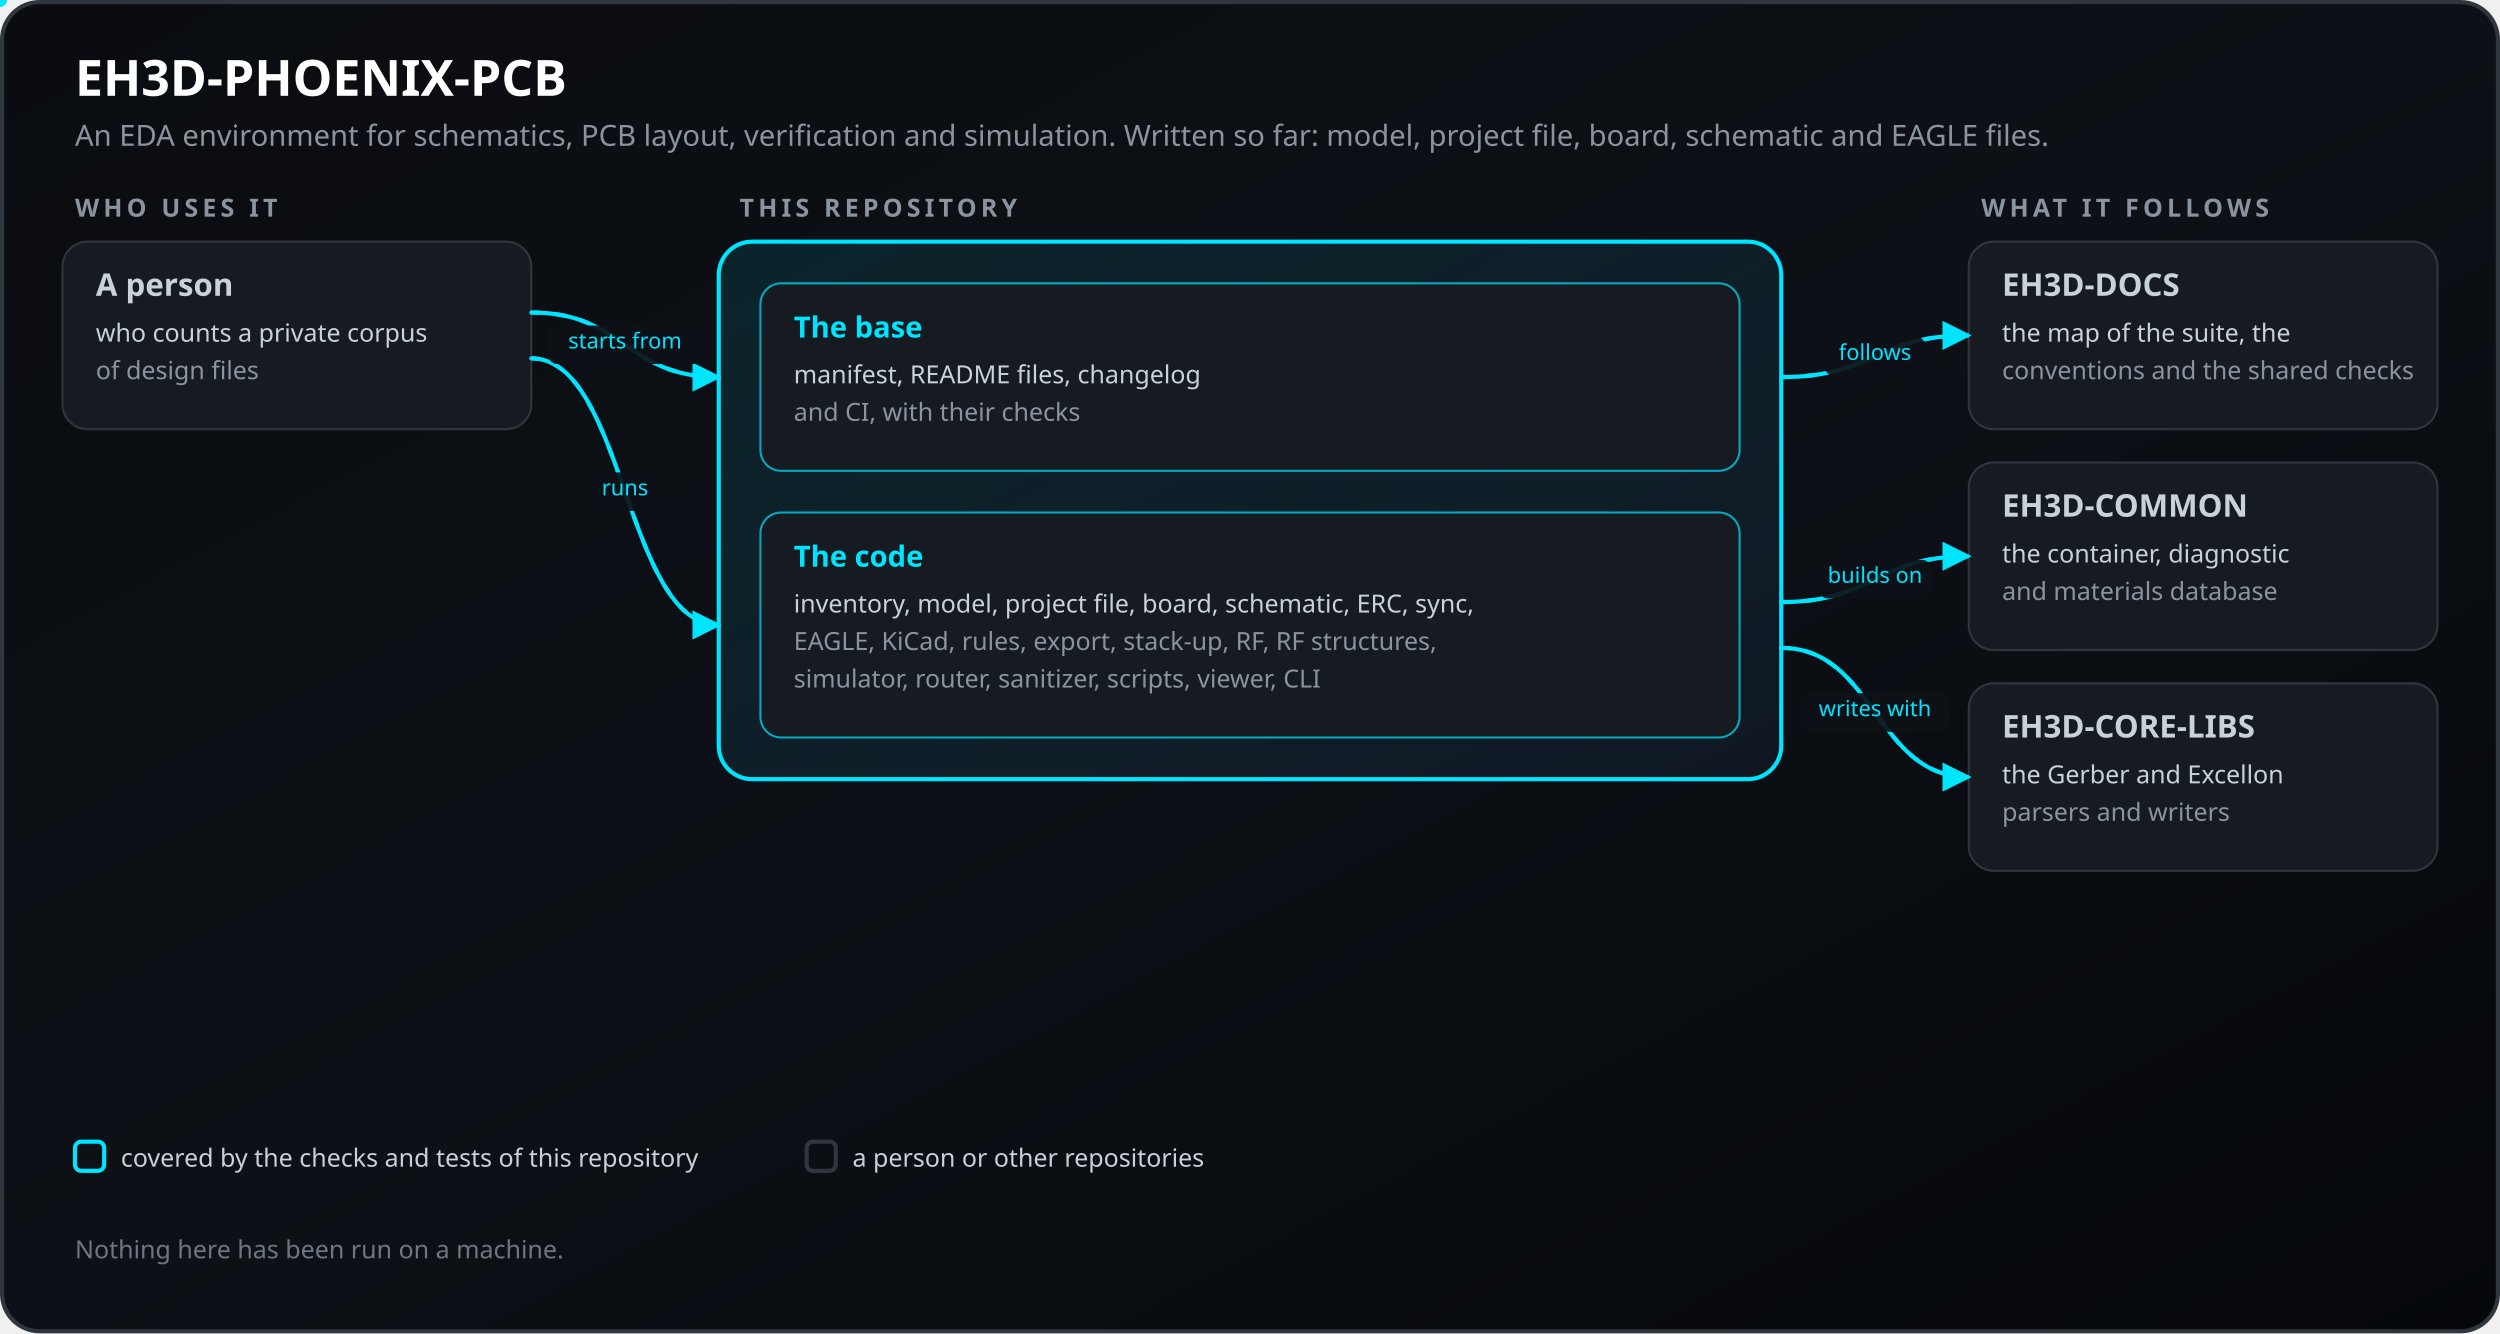
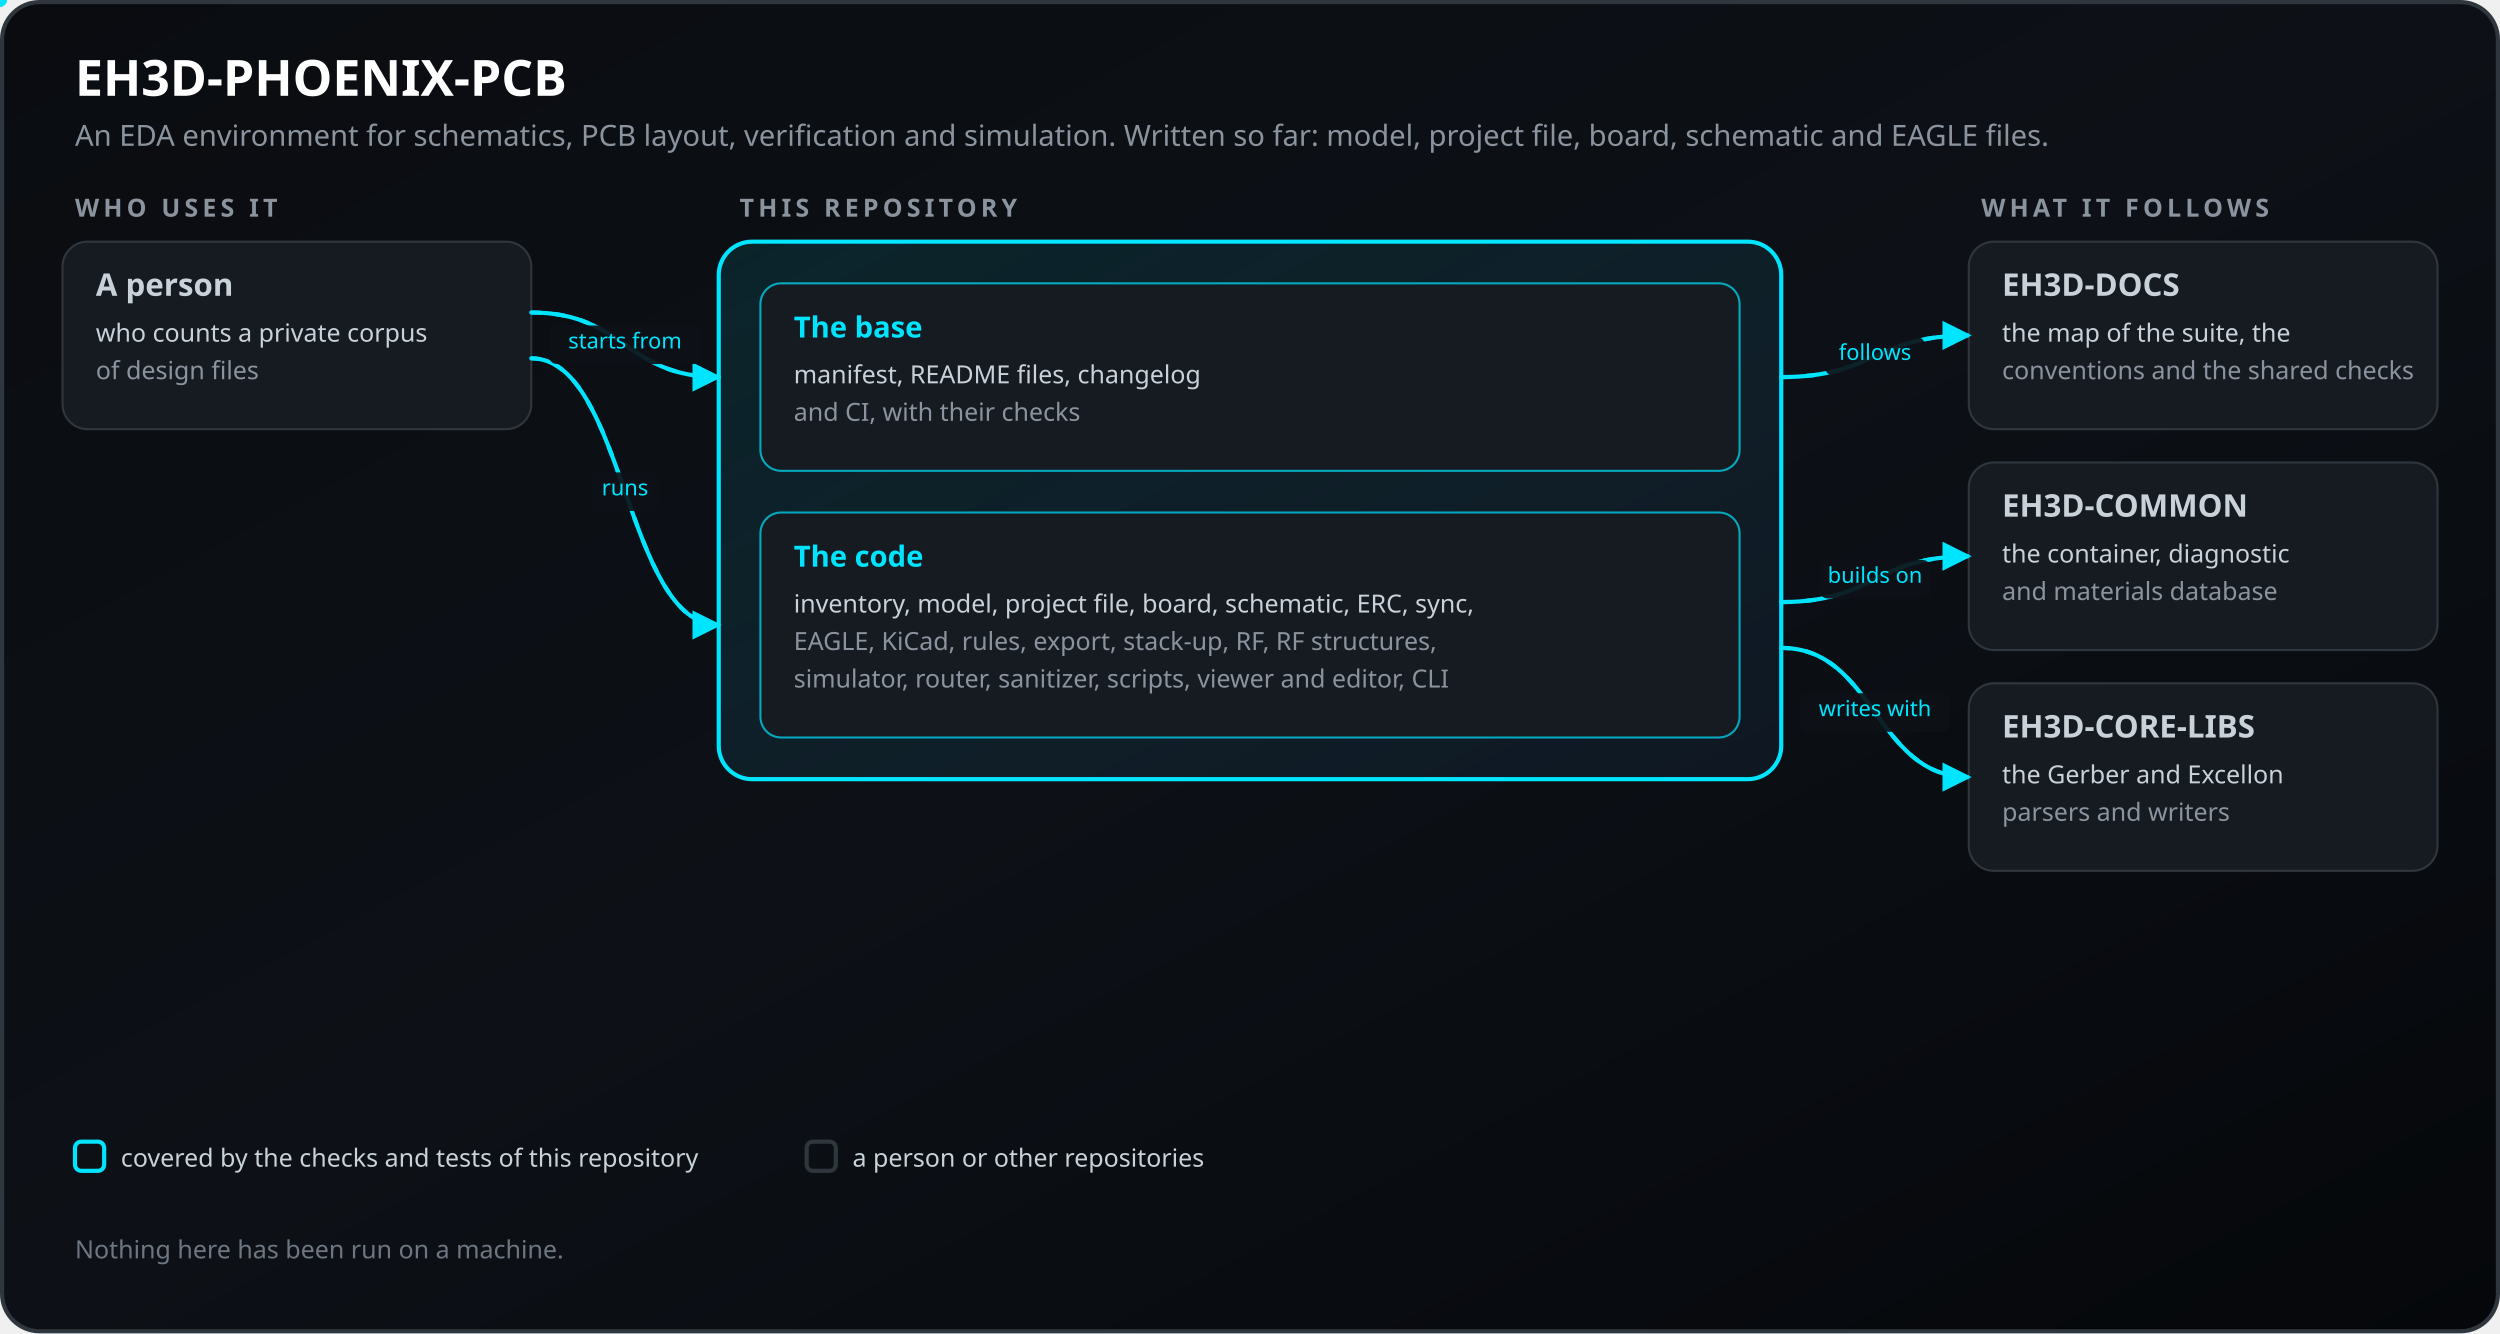
<svg xmlns="http://www.w3.org/2000/svg" viewBox="0 0 1200 640" width="1200" height="640" role="img" aria-labelledby="t d" font-family="'Segoe UI','Noto Sans','Noto Sans CJK SC','Microsoft YaHei','Yu Gothic','Helvetica Neue',Helvetica,Arial,sans-serif">
  <defs>
    <linearGradient id="bg" x1="0" y1="0" x2="1" y2="1">
      <stop offset="0" stop-color="#0A0C10" />
      <stop offset="0.5" stop-color="#0D1117" />
      <stop offset="1" stop-color="#05070A" />
    </linearGradient>
    <linearGradient id="card" x1="0" y1="0" x2="1" y2="1">
      <stop offset="0" stop-color="#121821" />
      <stop offset="1" stop-color="#0B0F15" />
    </linearGradient>
    <linearGradient id="line" x1="0" y1="0" x2="1" y2="0">
      <stop offset="0" stop-color="#00E5FF" />
      <stop offset="1" stop-color="#FF0055" />
    </linearGradient>
    <filter id="glow" x="-50%" y="-50%" width="200%" height="200%">
      <feGaussianBlur stdDeviation="3" result="b" />
      <feMerge>
        <feMergeNode in="b" />
        <feMergeNode in="SourceGraphic" />
      </feMerge>
    </filter>
    <linearGradient id="svc" x1="0" y1="0" x2="1" y2="1">
      <stop offset="0" stop-color="#00E5FF" stop-opacity="0.10" />
      <stop offset="1" stop-color="#4DA3FF" stop-opacity="0.06" />
    </linearGradient>
    <marker id="m00E5FF" viewBox="0 0 10 10" refX="9" refY="5" markerWidth="7" markerHeight="7" orient="auto-start-reverse">
      <path d="M0 0L10 5L0 10z" fill="#00E5FF" />
    </marker>
    <marker id="m30363D" viewBox="0 0 10 10" refX="9" refY="5" markerWidth="7" markerHeight="7" orient="auto-start-reverse">
      <path d="M0 0L10 5L0 10z" fill="#8B949E" />
    </marker>
  </defs>
  <rect x="1" y="1" width="1198" height="638" rx="18" fill="url(#bg)" stroke="#30363D" stroke-width="2" />
  <text x="36" y="46" font-family="'Segoe UI','Noto Sans','Noto Sans CJK SC','Microsoft YaHei','Yu Gothic','Helvetica Neue',Helvetica,Arial,sans-serif" font-size="24" font-weight="700" fill="#FFFFFF" text-anchor="start">EH3D-PHOENIX-PCB</text>
  <text x="36" y="70" font-family="'Segoe UI','Noto Sans','Noto Sans CJK SC','Microsoft YaHei','Yu Gothic','Helvetica Neue',Helvetica,Arial,sans-serif" font-size="14" font-weight="400" fill="#8B949E" text-anchor="start">An EDA environment for schematics, PCB layout, verification and simulation. Written so far: model, project file, board, schematic and EAGLE files.</text>
  <text x="36" y="104" font-family="'Segoe UI','Noto Sans','Noto Sans CJK SC','Microsoft YaHei','Yu Gothic','Helvetica Neue',Helvetica,Arial,sans-serif" font-size="12" font-weight="700" fill="#8B949E" text-anchor="start" letter-spacing="2">WHO USES IT</text>
  <text x="355" y="104" font-family="'Segoe UI','Noto Sans','Noto Sans CJK SC','Microsoft YaHei','Yu Gothic','Helvetica Neue',Helvetica,Arial,sans-serif" font-size="12" font-weight="700" fill="#8B949E" text-anchor="start" letter-spacing="2">THIS REPOSITORY</text>
  <text x="951" y="104" font-family="'Segoe UI','Noto Sans','Noto Sans CJK SC','Microsoft YaHei','Yu Gothic','Helvetica Neue',Helvetica,Arial,sans-serif" font-size="12" font-weight="700" fill="#8B949E" text-anchor="start" letter-spacing="2">WHAT IT FOLLOWS</text>
  <rect x="345" y="116" width="510" height="258" rx="16" fill="url(#svc)" stroke="#00E5FF" stroke-width="2">
    <animate attributeName="stroke-opacity" values="0.55;1;0.55" dur="4s" repeatCount="indefinite" />
  </rect>
  <rect x="30" y="116" width="225" height="90" rx="12" fill="#161B22" stroke="#30363D" stroke-width="1" />
  <text x="46" y="142" font-family="'Segoe UI','Noto Sans','Noto Sans CJK SC','Microsoft YaHei','Yu Gothic','Helvetica Neue',Helvetica,Arial,sans-serif" font-size="15" font-weight="700" fill="#C9D1D9" text-anchor="start">A person</text>
  <text x="46" y="164" font-family="'Segoe UI','Noto Sans','Noto Sans CJK SC','Microsoft YaHei','Yu Gothic','Helvetica Neue',Helvetica,Arial,sans-serif" font-size="12" font-weight="400" fill="#C9D1D9" text-anchor="start">who counts a private corpus</text>
  <text x="46" y="182" font-family="'Segoe UI','Noto Sans','Noto Sans CJK SC','Microsoft YaHei','Yu Gothic','Helvetica Neue',Helvetica,Arial,sans-serif" font-size="12" font-weight="400" fill="#8B949E" text-anchor="start">of design files</text>
  <rect x="365" y="136" width="470" height="90" rx="10" fill="#161B22" stroke="#00E5FF" stroke-width="1" stroke-opacity="0.7">
    <animate attributeName="stroke-opacity" values="0.45;1;0.45;0.45" keyTimes="0;0.08;0.2;1" dur="6s" begin="0s" repeatCount="indefinite" />
    <animate attributeName="stroke-width" values="1;2.4;1;1" keyTimes="0;0.08;0.2;1" dur="6s" begin="0s" repeatCount="indefinite" />
  </rect>
  <text x="381" y="162" font-family="'Segoe UI','Noto Sans','Noto Sans CJK SC','Microsoft YaHei','Yu Gothic','Helvetica Neue',Helvetica,Arial,sans-serif" font-size="14" font-weight="700" fill="#00E5FF" text-anchor="start">The base</text>
  <text x="381" y="184" font-family="'Segoe UI','Noto Sans','Noto Sans CJK SC','Microsoft YaHei','Yu Gothic','Helvetica Neue',Helvetica,Arial,sans-serif" font-size="12" font-weight="400" fill="#C9D1D9" text-anchor="start">manifest, README files, changelog</text>
  <text x="381" y="202" font-family="'Segoe UI','Noto Sans','Noto Sans CJK SC','Microsoft YaHei','Yu Gothic','Helvetica Neue',Helvetica,Arial,sans-serif" font-size="12" font-weight="400" fill="#8B949E" text-anchor="start">and CI, with their checks</text>
  <rect x="365" y="246" width="470" height="108" rx="10" fill="#161B22" stroke="#00E5FF" stroke-width="1" stroke-opacity="0.7">
    <animate attributeName="stroke-opacity" values="0.45;1;0.45;0.45" keyTimes="0;0.08;0.2;1" dur="6s" begin="1s" repeatCount="indefinite" />
    <animate attributeName="stroke-width" values="1;2.4;1;1" keyTimes="0;0.08;0.2;1" dur="6s" begin="1s" repeatCount="indefinite" />
  </rect>
  <text x="381" y="272" font-family="'Segoe UI','Noto Sans','Noto Sans CJK SC','Microsoft YaHei','Yu Gothic','Helvetica Neue',Helvetica,Arial,sans-serif" font-size="14" font-weight="700" fill="#00E5FF" text-anchor="start">The code</text>
  <text x="381" y="294" font-family="'Segoe UI','Noto Sans','Noto Sans CJK SC','Microsoft YaHei','Yu Gothic','Helvetica Neue',Helvetica,Arial,sans-serif" font-size="12" font-weight="400" fill="#C9D1D9" text-anchor="start">inventory, model, project file, board, schematic, ERC, sync,</text>
  <text x="381" y="312" font-family="'Segoe UI','Noto Sans','Noto Sans CJK SC','Microsoft YaHei','Yu Gothic','Helvetica Neue',Helvetica,Arial,sans-serif" font-size="12" font-weight="400" fill="#8B949E" text-anchor="start">EAGLE, KiCad, rules, export, stack-up, RF, RF structures,</text>
-   <text x="381" y="330" font-family="'Segoe UI','Noto Sans','Noto Sans CJK SC','Microsoft YaHei','Yu Gothic','Helvetica Neue',Helvetica,Arial,sans-serif" font-size="12" font-weight="400" fill="#8B949E" text-anchor="start">simulator, router, sanitizer, scripts, viewer, CLI</text>
+   <text x="381" y="330" font-family="'Segoe UI','Noto Sans','Noto Sans CJK SC','Microsoft YaHei','Yu Gothic','Helvetica Neue',Helvetica,Arial,sans-serif" font-size="12" font-weight="400" fill="#8B949E" text-anchor="start">simulator, router, sanitizer, scripts, viewer and editor, CLI</text>
  <rect x="945" y="116" width="225" height="90" rx="12" fill="#161B22" stroke="#30363D" stroke-width="1" />
  <text x="961" y="142" font-family="'Segoe UI','Noto Sans','Noto Sans CJK SC','Microsoft YaHei','Yu Gothic','Helvetica Neue',Helvetica,Arial,sans-serif" font-size="15" font-weight="700" fill="#C9D1D9" text-anchor="start">EH3D-DOCS</text>
  <text x="961" y="164" font-family="'Segoe UI','Noto Sans','Noto Sans CJK SC','Microsoft YaHei','Yu Gothic','Helvetica Neue',Helvetica,Arial,sans-serif" font-size="12" font-weight="400" fill="#C9D1D9" text-anchor="start">the map of the suite, the</text>
  <text x="961" y="182" font-family="'Segoe UI','Noto Sans','Noto Sans CJK SC','Microsoft YaHei','Yu Gothic','Helvetica Neue',Helvetica,Arial,sans-serif" font-size="12" font-weight="400" fill="#8B949E" text-anchor="start">conventions and the shared checks</text>
  <rect x="945" y="222" width="225" height="90" rx="12" fill="#161B22" stroke="#30363D" stroke-width="1" />
  <text x="961" y="248" font-family="'Segoe UI','Noto Sans','Noto Sans CJK SC','Microsoft YaHei','Yu Gothic','Helvetica Neue',Helvetica,Arial,sans-serif" font-size="15" font-weight="700" fill="#C9D1D9" text-anchor="start">EH3D-COMMON</text>
  <text x="961" y="270" font-family="'Segoe UI','Noto Sans','Noto Sans CJK SC','Microsoft YaHei','Yu Gothic','Helvetica Neue',Helvetica,Arial,sans-serif" font-size="12" font-weight="400" fill="#C9D1D9" text-anchor="start">the container, diagnostic</text>
  <text x="961" y="288" font-family="'Segoe UI','Noto Sans','Noto Sans CJK SC','Microsoft YaHei','Yu Gothic','Helvetica Neue',Helvetica,Arial,sans-serif" font-size="12" font-weight="400" fill="#8B949E" text-anchor="start">and materials database</text>
  <rect x="945" y="328" width="225" height="90" rx="12" fill="#161B22" stroke="#30363D" stroke-width="1" />
  <text x="961" y="354" font-family="'Segoe UI','Noto Sans','Noto Sans CJK SC','Microsoft YaHei','Yu Gothic','Helvetica Neue',Helvetica,Arial,sans-serif" font-size="15" font-weight="700" fill="#C9D1D9" text-anchor="start">EH3D-CORE-LIBS</text>
  <text x="961" y="376" font-family="'Segoe UI','Noto Sans','Noto Sans CJK SC','Microsoft YaHei','Yu Gothic','Helvetica Neue',Helvetica,Arial,sans-serif" font-size="12" font-weight="400" fill="#C9D1D9" text-anchor="start">the Gerber and Excellon</text>
  <text x="961" y="394" font-family="'Segoe UI','Noto Sans','Noto Sans CJK SC','Microsoft YaHei','Yu Gothic','Helvetica Neue',Helvetica,Arial,sans-serif" font-size="12" font-weight="400" fill="#8B949E" text-anchor="start">parsers and writers</text>
  <path id="p0" d="M255 150 C300 150 300 181 345 181" stroke="#00E5FF" stroke-width="2" fill="none" marker-end="url(#m00E5FF)" />
  <path d="M255 150 C300 150 300 181 345 181" stroke="#00E5FF" stroke-width="2" fill="none" stroke-linecap="round" stroke-dasharray="4 8" opacity="0.95">
    <animate attributeName="stroke-dashoffset" from="0" to="-24" dur="1.2s" repeatCount="indefinite" />
  </path>
  <circle r="3.2" fill="#00E5FF">
    <animateMotion dur="1.8s" begin="0.00s" repeatCount="indefinite">
      <mpath href="#p0" />
    </animateMotion>
    <animate attributeName="opacity" values="0;1;1;0" keyTimes="0;0.15;0.85;1" dur="1.8s" begin="0.00s" repeatCount="indefinite" />
  </circle>
  <path id="p1" d="M855 181 C900 181 900 161 945 161" stroke="#00E5FF" stroke-width="2" fill="none" marker-end="url(#m00E5FF)" />
  <path d="M855 181 C900 181 900 161 945 161" stroke="#00E5FF" stroke-width="2" fill="none" stroke-linecap="round" stroke-dasharray="4 8" opacity="0.95">
    <animate attributeName="stroke-dashoffset" from="0" to="-24" dur="1.2s" repeatCount="indefinite" />
  </path>
  <circle r="3.2" fill="#00E5FF">
    <animateMotion dur="1.8s" begin="0.35s" repeatCount="indefinite">
      <mpath href="#p1" />
    </animateMotion>
    <animate attributeName="opacity" values="0;1;1;0" keyTimes="0;0.15;0.85;1" dur="1.8s" begin="0.35s" repeatCount="indefinite" />
  </circle>
  <path id="p2" d="M255 172 C300 172 300 300 345 300" stroke="#00E5FF" stroke-width="2" fill="none" marker-end="url(#m00E5FF)" />
  <path d="M255 172 C300 172 300 300 345 300" stroke="#00E5FF" stroke-width="2" fill="none" stroke-linecap="round" stroke-dasharray="4 8" opacity="0.95">
    <animate attributeName="stroke-dashoffset" from="0" to="-24" dur="1.2s" repeatCount="indefinite" />
  </path>
  <circle r="3.2" fill="#00E5FF">
    <animateMotion dur="1.8s" begin="0.70s" repeatCount="indefinite">
      <mpath href="#p2" />
    </animateMotion>
    <animate attributeName="opacity" values="0;1;1;0" keyTimes="0;0.15;0.85;1" dur="1.8s" begin="0.70s" repeatCount="indefinite" />
  </circle>
  <path id="p3" d="M855 289 C900 289 900 267 945 267" stroke="#00E5FF" stroke-width="2" fill="none" marker-end="url(#m00E5FF)" />
  <path d="M855 289 C900 289 900 267 945 267" stroke="#00E5FF" stroke-width="2" fill="none" stroke-linecap="round" stroke-dasharray="4 8" opacity="0.95">
    <animate attributeName="stroke-dashoffset" from="0" to="-24" dur="1.2s" repeatCount="indefinite" />
  </path>
  <circle r="3.2" fill="#00E5FF">
    <animateMotion dur="1.8s" begin="1.05s" repeatCount="indefinite">
      <mpath href="#p3" />
    </animateMotion>
    <animate attributeName="opacity" values="0;1;1;0" keyTimes="0;0.15;0.85;1" dur="1.8s" begin="1.05s" repeatCount="indefinite" />
  </circle>
  <path id="p4" d="M855 311 C900 311 900 373 945 373" stroke="#00E5FF" stroke-width="2" fill="none" marker-end="url(#m00E5FF)" />
  <path d="M855 311 C900 311 900 373 945 373" stroke="#00E5FF" stroke-width="2" fill="none" stroke-linecap="round" stroke-dasharray="4 8" opacity="0.95">
    <animate attributeName="stroke-dashoffset" from="0" to="-24" dur="1.2s" repeatCount="indefinite" />
  </path>
  <circle r="3.2" fill="#00E5FF">
    <animateMotion dur="1.8s" begin="1.40s" repeatCount="indefinite">
      <mpath href="#p4" />
    </animateMotion>
    <animate attributeName="opacity" values="0;1;1;0" keyTimes="0;0.15;0.85;1" dur="1.8s" begin="1.40s" repeatCount="indefinite" />
  </circle>
  <rect x="263.395" y="156.25" width="73.21" height="18.5" rx="4" fill="#0D1117" opacity="0.92" />
  <text x="300" y="167.25" font-family="'Segoe UI','Noto Sans','Noto Sans CJK SC','Microsoft YaHei','Yu Gothic','Helvetica Neue',Helvetica,Arial,sans-serif" font-size="10.5" font-weight="400" fill="#00E5FF" text-anchor="middle">starts from</text>
  <rect x="875.995" y="161.75" width="48.01" height="18.5" rx="4" fill="#0D1117" opacity="0.92" />
  <text x="900" y="172.75" font-family="'Segoe UI','Noto Sans','Noto Sans CJK SC','Microsoft YaHei','Yu Gothic','Helvetica Neue',Helvetica,Arial,sans-serif" font-size="10.5" font-weight="400" fill="#00E5FF" text-anchor="middle">follows</text>
  <rect x="283.66" y="226.75" width="32.68" height="18.5" rx="4" fill="#0D1117" opacity="0.92" />
  <text x="300" y="237.75" font-family="'Segoe UI','Noto Sans','Noto Sans CJK SC','Microsoft YaHei','Yu Gothic','Helvetica Neue',Helvetica,Arial,sans-serif" font-size="10.5" font-weight="400" fill="#00E5FF" text-anchor="middle">runs</text>
  <rect x="873.265" y="268.75" width="53.47" height="18.5" rx="4" fill="#0D1117" opacity="0.92" />
  <text x="900" y="279.75" font-family="'Segoe UI','Noto Sans','Noto Sans CJK SC','Microsoft YaHei','Yu Gothic','Helvetica Neue',Helvetica,Arial,sans-serif" font-size="10.5" font-weight="400" fill="#00E5FF" text-anchor="middle">builds on</text>
  <rect x="864.235" y="332.75" width="71.53" height="18.5" rx="4" fill="#0D1117" opacity="0.92" />
  <text x="900" y="343.75" font-family="'Segoe UI','Noto Sans','Noto Sans CJK SC','Microsoft YaHei','Yu Gothic','Helvetica Neue',Helvetica,Arial,sans-serif" font-size="10.5" font-weight="400" fill="#00E5FF" text-anchor="middle">writes with</text>
  <rect x="36" y="548" width="14" height="14" rx="3" fill="none" stroke="#00E5FF" stroke-width="2" />
  <text x="58" y="560" font-family="'Segoe UI','Noto Sans','Noto Sans CJK SC','Microsoft YaHei','Yu Gothic','Helvetica Neue',Helvetica,Arial,sans-serif" font-size="12" font-weight="400" fill="#C9D1D9" text-anchor="start">covered by the checks and tests of this repository</text>
  <rect x="387.2" y="548" width="14" height="14" rx="3" fill="none" stroke="#30363D" stroke-width="2" />
  <text x="409.2" y="560" font-family="'Segoe UI','Noto Sans','Noto Sans CJK SC','Microsoft YaHei','Yu Gothic','Helvetica Neue',Helvetica,Arial,sans-serif" font-size="12" font-weight="400" fill="#C9D1D9" text-anchor="start">a person or other repositories</text>
  <text x="36" y="604" font-family="'Segoe UI','Noto Sans','Noto Sans CJK SC','Microsoft YaHei','Yu Gothic','Helvetica Neue',Helvetica,Arial,sans-serif" font-size="12" font-weight="400" fill="#6E7681" text-anchor="start">Nothing here has been run on a machine.</text>
</svg>
